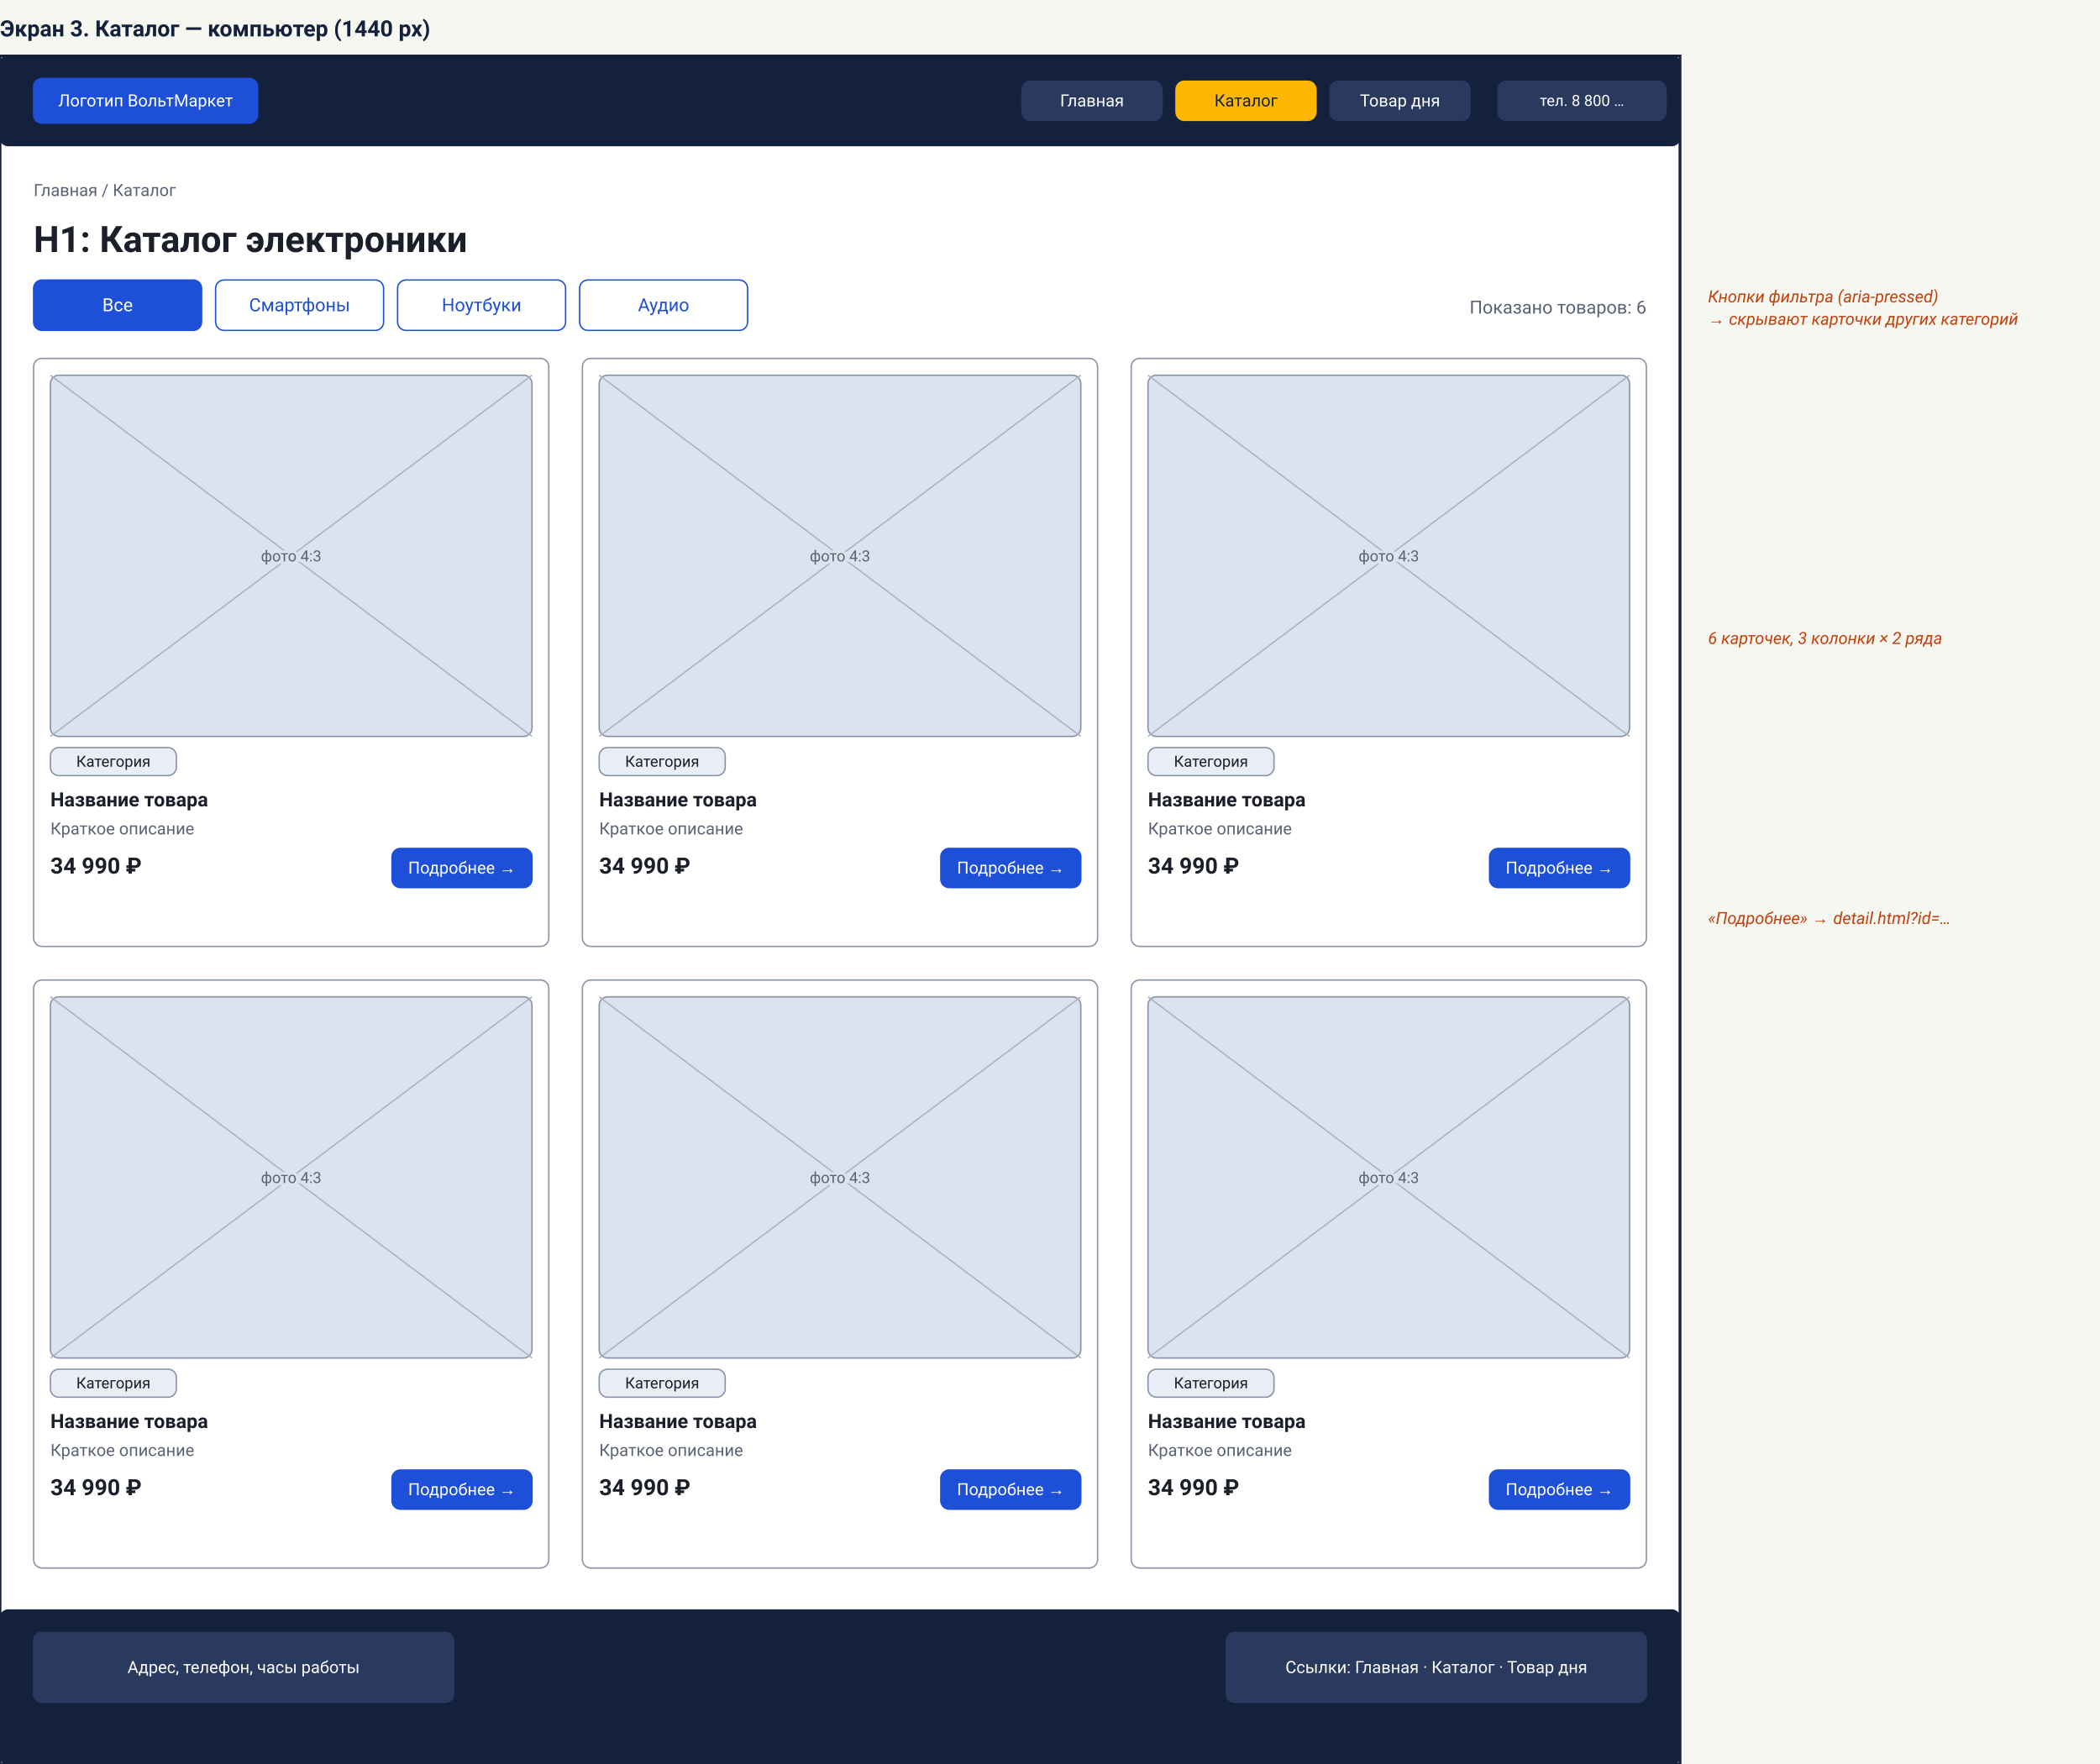
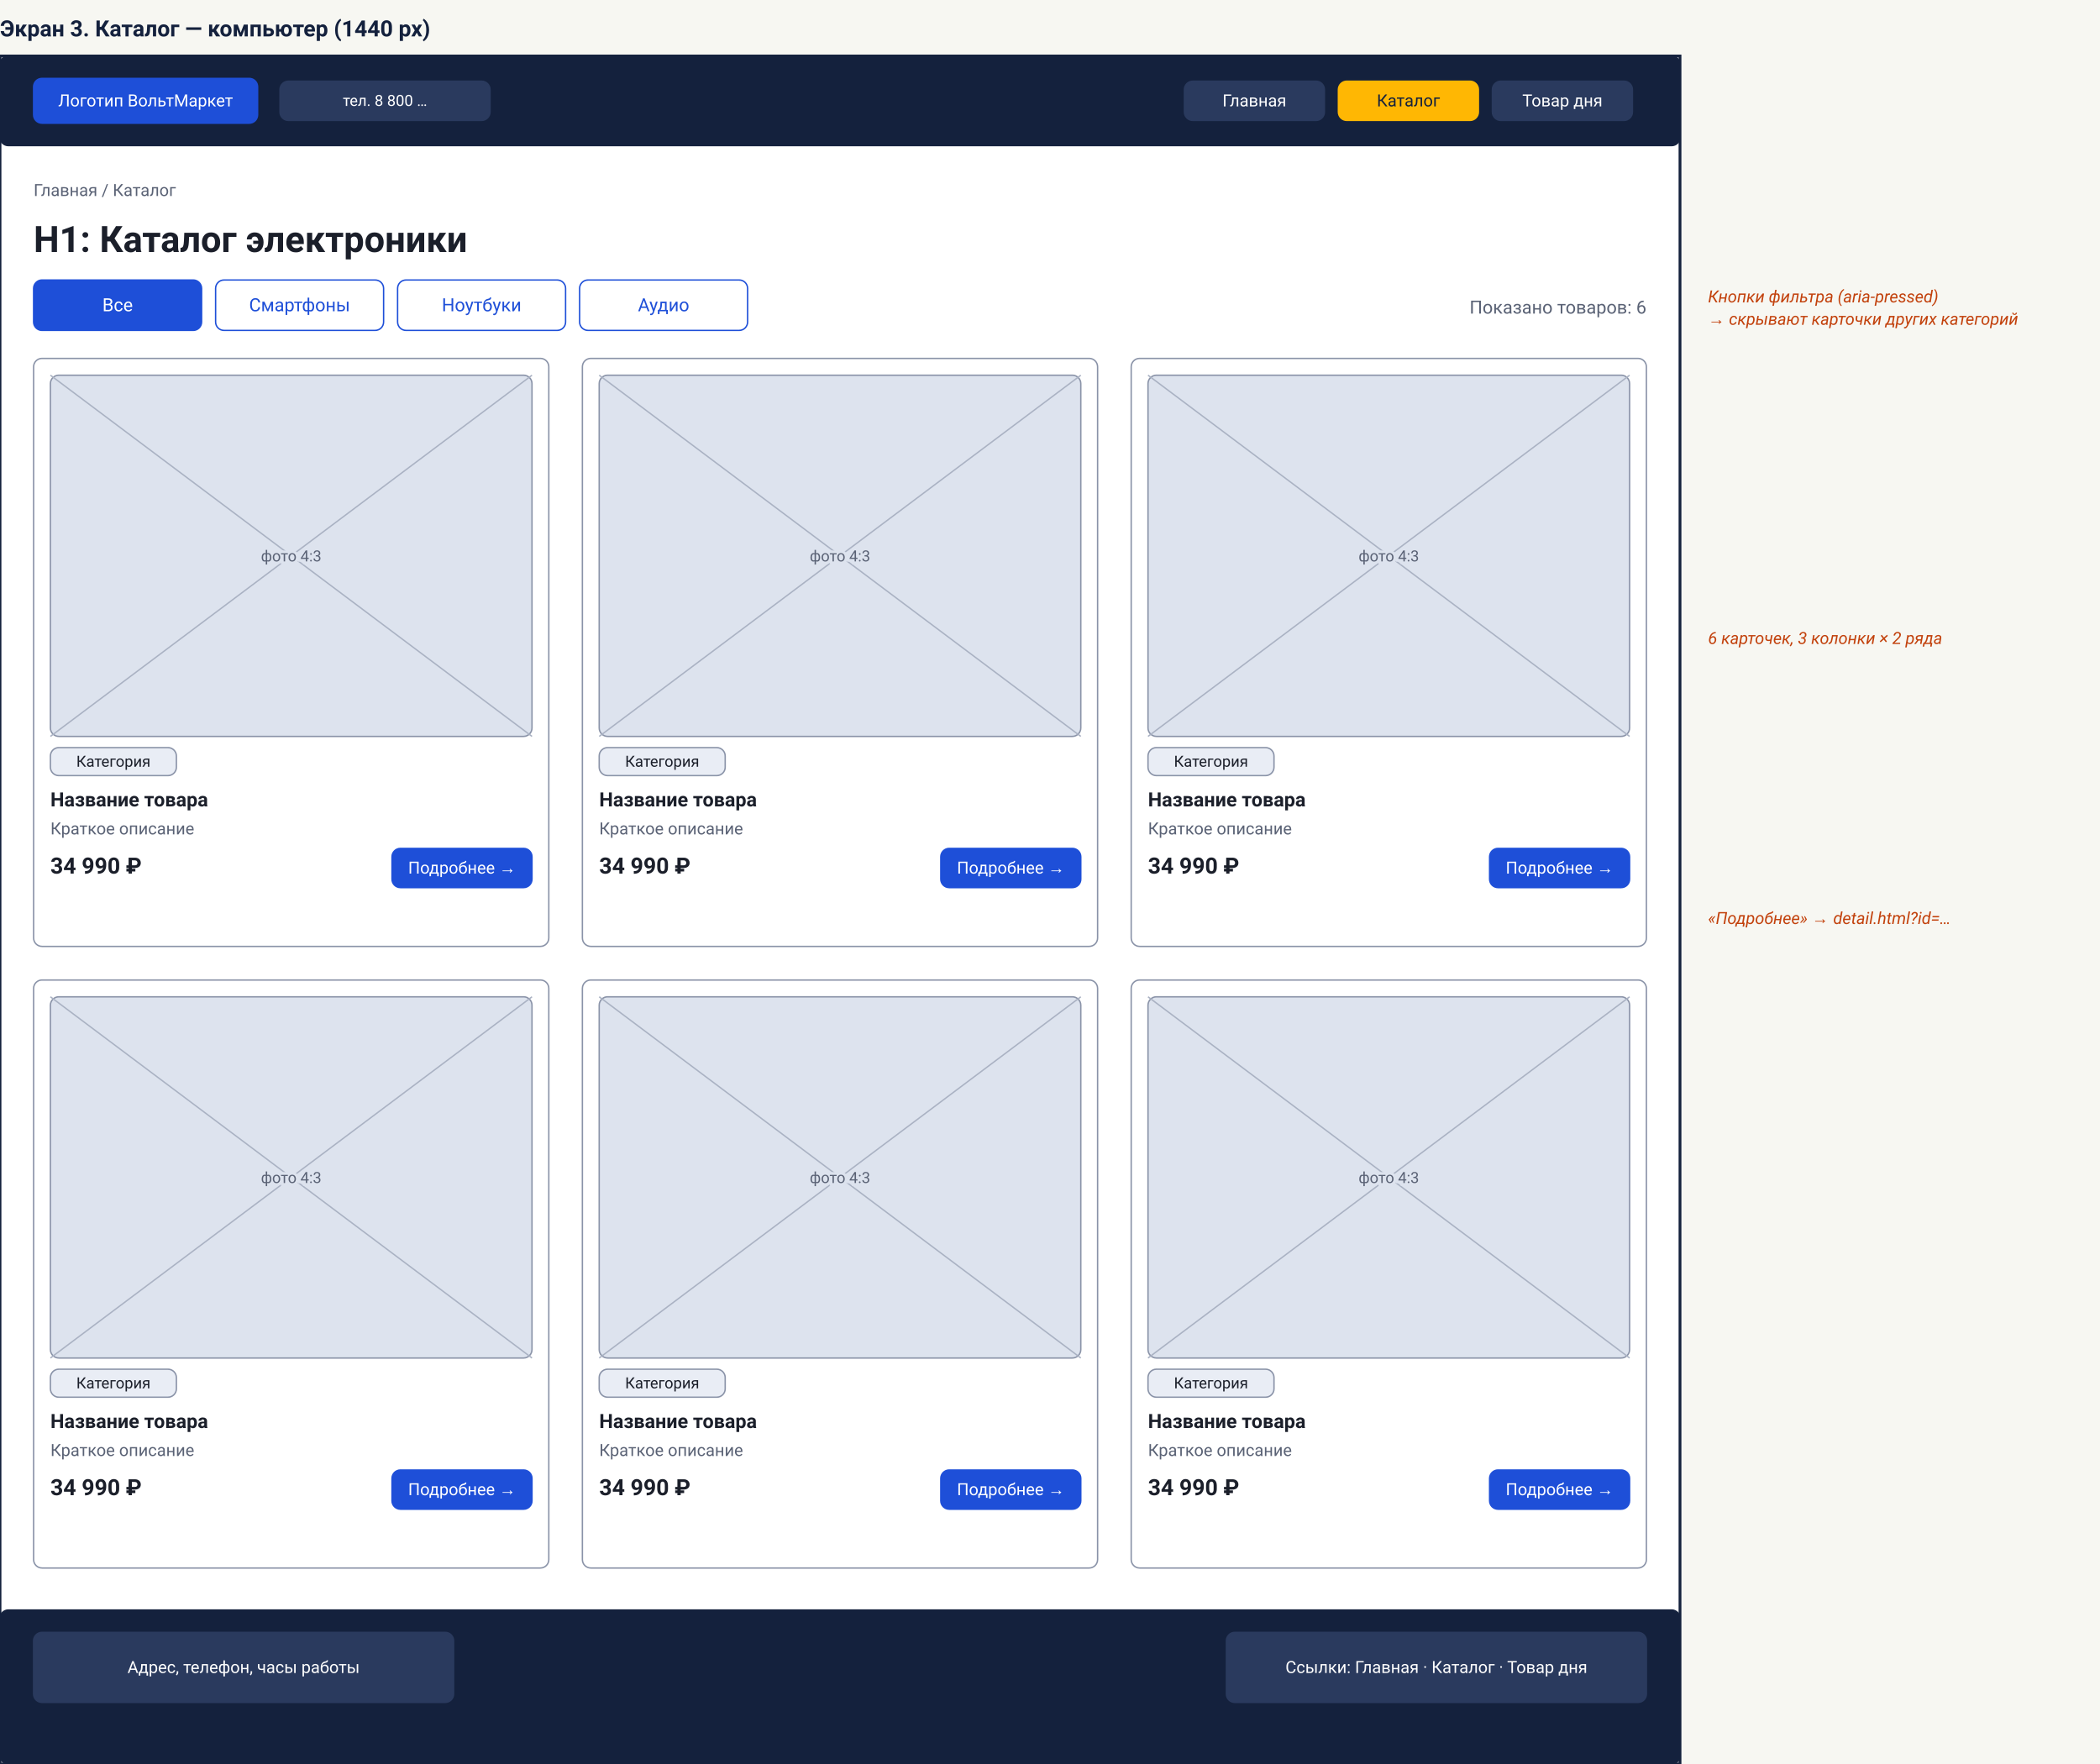
<svg xmlns="http://www.w3.org/2000/svg" width="1500" height="1260" viewBox="0 -40 1500 1260" font-family="Segoe UI, Roboto, Arial, sans-serif">
  <rect x="0" y="-40" width="1500" height="1260" fill="#F7F7F2" />
  <text x="0" y="-14" font-size="16" font-weight="700" fill="#14213D">Экран 3. Каталог — компьютер (1440 px)</text>
  <rect x="0" y="0" width="1200" height="1220" fill="#ffffff" stroke="#14213D" stroke-width="2" />
  <rect x="0" y="0" width="1200" height="64" rx="6" fill="#14213D" stroke="#14213D" />
  <rect x="24" y="16" width="160" height="32" rx="6" fill="#1E4FD8" stroke="#1E4FD8" />
  <text x="104.0" y="36.0" text-anchor="middle" font-size="12" fill="#fff">Логотип ВольтМаркет</text>
-   <rect x="730" y="18" width="100" height="28" rx="6" fill="#2A3A5E" stroke="#2A3A5E" />
-   <text x="780.0" y="36.0" text-anchor="middle" font-size="12" fill="#fff">Главная</text>
-   <rect x="840" y="18" width="100" height="28" rx="6" fill="#FFB703" stroke="#FFB703" />
-   <text x="890.0" y="36.0" text-anchor="middle" font-size="12" fill="#14213D">Каталог</text>
-   <rect x="950" y="18" width="100" height="28" rx="6" fill="#2A3A5E" stroke="#2A3A5E" />
-   <text x="1000.0" y="36.0" text-anchor="middle" font-size="12" fill="#fff">Товар дня</text>
-   <rect x="1070" y="18" width="120" height="28" rx="6" fill="#2A3A5E" stroke="#2A3A5E" />
-   <text x="1130.0" y="35.667" text-anchor="middle" font-size="11" fill="#fff">тел. 8 800 …</text>
+   <rect x="200" y="18" width="150" height="28" rx="6" fill="#2A3A5E" stroke="#2A3A5E" />
+   <text x="275.0" y="35.667" text-anchor="middle" font-size="11" fill="#fff">тел. 8 800 …</text>
+   <rect x="846" y="18" width="100" height="28" rx="6" fill="#2A3A5E" stroke="#2A3A5E" />
+   <text x="896.0" y="36.0" text-anchor="middle" font-size="12" fill="#fff">Главная</text>
+   <rect x="956" y="18" width="100" height="28" rx="6" fill="#FFB703" stroke="#FFB703" />
+   <text x="1006.0" y="36.0" text-anchor="middle" font-size="12" fill="#14213D">Каталог</text>
+   <rect x="1066" y="18" width="100" height="28" rx="6" fill="#2A3A5E" stroke="#2A3A5E" />
+   <text x="1116.0" y="36.0" text-anchor="middle" font-size="12" fill="#fff">Товар дня</text>
  <text x="24" y="100" font-size="12" fill="#5A6275" text-anchor="start">Главная / Каталог</text>
  <text x="24" y="140" font-size="26" font-weight="700" fill="#1B1F2A" text-anchor="start">H1: Каталог электроники</text>
  <rect x="24" y="160" width="120" height="36" rx="6" fill="#1E4FD8" stroke="#1E4FD8" />
  <text x="84.0" y="182.333" text-anchor="middle" font-size="13" fill="#fff">Все</text>
  <rect x="154" y="160" width="120" height="36" rx="6" fill="#fff" stroke="#1E4FD8" />
  <text x="214.0" y="182.333" text-anchor="middle" font-size="13" fill="#1E4FD8">Смартфоны</text>
  <rect x="284" y="160" width="120" height="36" rx="6" fill="#fff" stroke="#1E4FD8" />
  <text x="344.0" y="182.333" text-anchor="middle" font-size="13" fill="#1E4FD8">Ноутбуки</text>
  <rect x="414" y="160" width="120" height="36" rx="6" fill="#fff" stroke="#1E4FD8" />
  <text x="474.0" y="182.333" text-anchor="middle" font-size="13" fill="#1E4FD8">Аудио</text>
  <text x="1176" y="184" font-size="13" fill="#5A6275" text-anchor="end">Показано товаров: 6</text>
  <rect x="24" y="216" width="368" height="420" rx="6" fill="#fff" stroke="#8A93A8" />
  <rect x="36" y="228" width="344" height="258" rx="6" fill="#DDE3EE" stroke="#8A93A8" />
  <line x1="36" y1="228" x2="380" y2="486" stroke="#AAB2C3" />
  <line x1="380" y1="228" x2="36" y2="486" stroke="#AAB2C3" />
  <text x="208.0" y="361.0" text-anchor="middle" font-size="11" fill="#5A6275" style="paint-order:stroke" stroke="#DDE3EE" stroke-width="4">фото 4:3</text>
  <rect x="36" y="494" width="90" height="20" rx="6" fill="#E9EDF5" stroke="#8A93A8" />
  <text x="81.0" y="507.667" text-anchor="middle" font-size="11" fill="#1B1F2A">Категория</text>
  <text x="36" y="536" font-size="14" font-weight="700" fill="#1B1F2A" text-anchor="start">Название товара</text>
  <text x="36" y="556" font-size="12" fill="#5A6275" text-anchor="start">Краткое описание</text>
  <text x="36" y="584" font-size="16" font-weight="700" fill="#1B1F2A" text-anchor="start">34 990 ₽</text>
  <rect x="280" y="566" width="100" height="28" rx="6" fill="#1E4FD8" stroke="#1E4FD8" />
  <text x="330.0" y="584.0" text-anchor="middle" font-size="12" fill="#fff">Подробнее →</text>
  <rect x="416" y="216" width="368" height="420" rx="6" fill="#fff" stroke="#8A93A8" />
  <rect x="428" y="228" width="344" height="258" rx="6" fill="#DDE3EE" stroke="#8A93A8" />
  <line x1="428" y1="228" x2="772" y2="486" stroke="#AAB2C3" />
  <line x1="772" y1="228" x2="428" y2="486" stroke="#AAB2C3" />
  <text x="600.0" y="361.0" text-anchor="middle" font-size="11" fill="#5A6275" style="paint-order:stroke" stroke="#DDE3EE" stroke-width="4">фото 4:3</text>
  <rect x="428" y="494" width="90" height="20" rx="6" fill="#E9EDF5" stroke="#8A93A8" />
  <text x="473.0" y="507.667" text-anchor="middle" font-size="11" fill="#1B1F2A">Категория</text>
  <text x="428" y="536" font-size="14" font-weight="700" fill="#1B1F2A" text-anchor="start">Название товара</text>
  <text x="428" y="556" font-size="12" fill="#5A6275" text-anchor="start">Краткое описание</text>
  <text x="428" y="584" font-size="16" font-weight="700" fill="#1B1F2A" text-anchor="start">34 990 ₽</text>
  <rect x="672" y="566" width="100" height="28" rx="6" fill="#1E4FD8" stroke="#1E4FD8" />
  <text x="722.0" y="584.0" text-anchor="middle" font-size="12" fill="#fff">Подробнее →</text>
  <rect x="808" y="216" width="368" height="420" rx="6" fill="#fff" stroke="#8A93A8" />
  <rect x="820" y="228" width="344" height="258" rx="6" fill="#DDE3EE" stroke="#8A93A8" />
  <line x1="820" y1="228" x2="1164" y2="486" stroke="#AAB2C3" />
  <line x1="1164" y1="228" x2="820" y2="486" stroke="#AAB2C3" />
  <text x="992.0" y="361.0" text-anchor="middle" font-size="11" fill="#5A6275" style="paint-order:stroke" stroke="#DDE3EE" stroke-width="4">фото 4:3</text>
  <rect x="820" y="494" width="90" height="20" rx="6" fill="#E9EDF5" stroke="#8A93A8" />
  <text x="865.0" y="507.667" text-anchor="middle" font-size="11" fill="#1B1F2A">Категория</text>
  <text x="820" y="536" font-size="14" font-weight="700" fill="#1B1F2A" text-anchor="start">Название товара</text>
  <text x="820" y="556" font-size="12" fill="#5A6275" text-anchor="start">Краткое описание</text>
  <text x="820" y="584" font-size="16" font-weight="700" fill="#1B1F2A" text-anchor="start">34 990 ₽</text>
  <rect x="1064" y="566" width="100" height="28" rx="6" fill="#1E4FD8" stroke="#1E4FD8" />
  <text x="1114.0" y="584.0" text-anchor="middle" font-size="12" fill="#fff">Подробнее →</text>
  <rect x="24" y="660" width="368" height="420" rx="6" fill="#fff" stroke="#8A93A8" />
  <rect x="36" y="672" width="344" height="258" rx="6" fill="#DDE3EE" stroke="#8A93A8" />
  <line x1="36" y1="672" x2="380" y2="930" stroke="#AAB2C3" />
  <line x1="380" y1="672" x2="36" y2="930" stroke="#AAB2C3" />
  <text x="208.0" y="805.0" text-anchor="middle" font-size="11" fill="#5A6275" style="paint-order:stroke" stroke="#DDE3EE" stroke-width="4">фото 4:3</text>
  <rect x="36" y="938" width="90" height="20" rx="6" fill="#E9EDF5" stroke="#8A93A8" />
  <text x="81.0" y="951.667" text-anchor="middle" font-size="11" fill="#1B1F2A">Категория</text>
  <text x="36" y="980" font-size="14" font-weight="700" fill="#1B1F2A" text-anchor="start">Название товара</text>
  <text x="36" y="1000" font-size="12" fill="#5A6275" text-anchor="start">Краткое описание</text>
  <text x="36" y="1028" font-size="16" font-weight="700" fill="#1B1F2A" text-anchor="start">34 990 ₽</text>
  <rect x="280" y="1010" width="100" height="28" rx="6" fill="#1E4FD8" stroke="#1E4FD8" />
  <text x="330.0" y="1028.0" text-anchor="middle" font-size="12" fill="#fff">Подробнее →</text>
  <rect x="416" y="660" width="368" height="420" rx="6" fill="#fff" stroke="#8A93A8" />
  <rect x="428" y="672" width="344" height="258" rx="6" fill="#DDE3EE" stroke="#8A93A8" />
  <line x1="428" y1="672" x2="772" y2="930" stroke="#AAB2C3" />
  <line x1="772" y1="672" x2="428" y2="930" stroke="#AAB2C3" />
  <text x="600.0" y="805.0" text-anchor="middle" font-size="11" fill="#5A6275" style="paint-order:stroke" stroke="#DDE3EE" stroke-width="4">фото 4:3</text>
  <rect x="428" y="938" width="90" height="20" rx="6" fill="#E9EDF5" stroke="#8A93A8" />
  <text x="473.0" y="951.667" text-anchor="middle" font-size="11" fill="#1B1F2A">Категория</text>
  <text x="428" y="980" font-size="14" font-weight="700" fill="#1B1F2A" text-anchor="start">Название товара</text>
  <text x="428" y="1000" font-size="12" fill="#5A6275" text-anchor="start">Краткое описание</text>
  <text x="428" y="1028" font-size="16" font-weight="700" fill="#1B1F2A" text-anchor="start">34 990 ₽</text>
  <rect x="672" y="1010" width="100" height="28" rx="6" fill="#1E4FD8" stroke="#1E4FD8" />
  <text x="722.0" y="1028.0" text-anchor="middle" font-size="12" fill="#fff">Подробнее →</text>
  <rect x="808" y="660" width="368" height="420" rx="6" fill="#fff" stroke="#8A93A8" />
  <rect x="820" y="672" width="344" height="258" rx="6" fill="#DDE3EE" stroke="#8A93A8" />
  <line x1="820" y1="672" x2="1164" y2="930" stroke="#AAB2C3" />
  <line x1="1164" y1="672" x2="820" y2="930" stroke="#AAB2C3" />
  <text x="992.0" y="805.0" text-anchor="middle" font-size="11" fill="#5A6275" style="paint-order:stroke" stroke="#DDE3EE" stroke-width="4">фото 4:3</text>
  <rect x="820" y="938" width="90" height="20" rx="6" fill="#E9EDF5" stroke="#8A93A8" />
  <text x="865.0" y="951.667" text-anchor="middle" font-size="11" fill="#1B1F2A">Категория</text>
  <text x="820" y="980" font-size="14" font-weight="700" fill="#1B1F2A" text-anchor="start">Название товара</text>
  <text x="820" y="1000" font-size="12" fill="#5A6275" text-anchor="start">Краткое описание</text>
  <text x="820" y="1028" font-size="16" font-weight="700" fill="#1B1F2A" text-anchor="start">34 990 ₽</text>
  <rect x="1064" y="1010" width="100" height="28" rx="6" fill="#1E4FD8" stroke="#1E4FD8" />
  <text x="1114.0" y="1028.0" text-anchor="middle" font-size="12" fill="#fff">Подробнее →</text>
  <rect x="0" y="1110" width="1200" height="110" rx="6" fill="#14213D" stroke="#14213D" />
  <rect x="24" y="1126" width="300" height="50" rx="6" fill="#2A3A5E" stroke="#2A3A5E" />
  <text x="174.0" y="1155.0" text-anchor="middle" font-size="12" fill="#fff">Адрес, телефон, часы работы</text>
  <rect x="876" y="1126" width="300" height="50" rx="6" fill="#2A3A5E" stroke="#2A3A5E" />
  <text x="1026.0" y="1155.0" text-anchor="middle" font-size="12" fill="#fff">Ссылки: Главная · Каталог · Товар дня</text>
  <text x="1220" y="176" font-size="12" fill="#C2410C" text-anchor="start" font-style="italic">Кнопки фильтра (aria-pressed)</text>
  <text x="1220" y="192" font-size="12" fill="#C2410C" text-anchor="start" font-style="italic">→ скрывают карточки других категорий</text>
  <text x="1220" y="420" font-size="12" fill="#C2410C" text-anchor="start" font-style="italic">6 карточек, 3 колонки × 2 ряда</text>
  <text x="1220" y="620" font-size="12" fill="#C2410C" text-anchor="start" font-style="italic">«Подробнее» → detail.html?id=…</text>
</svg>
